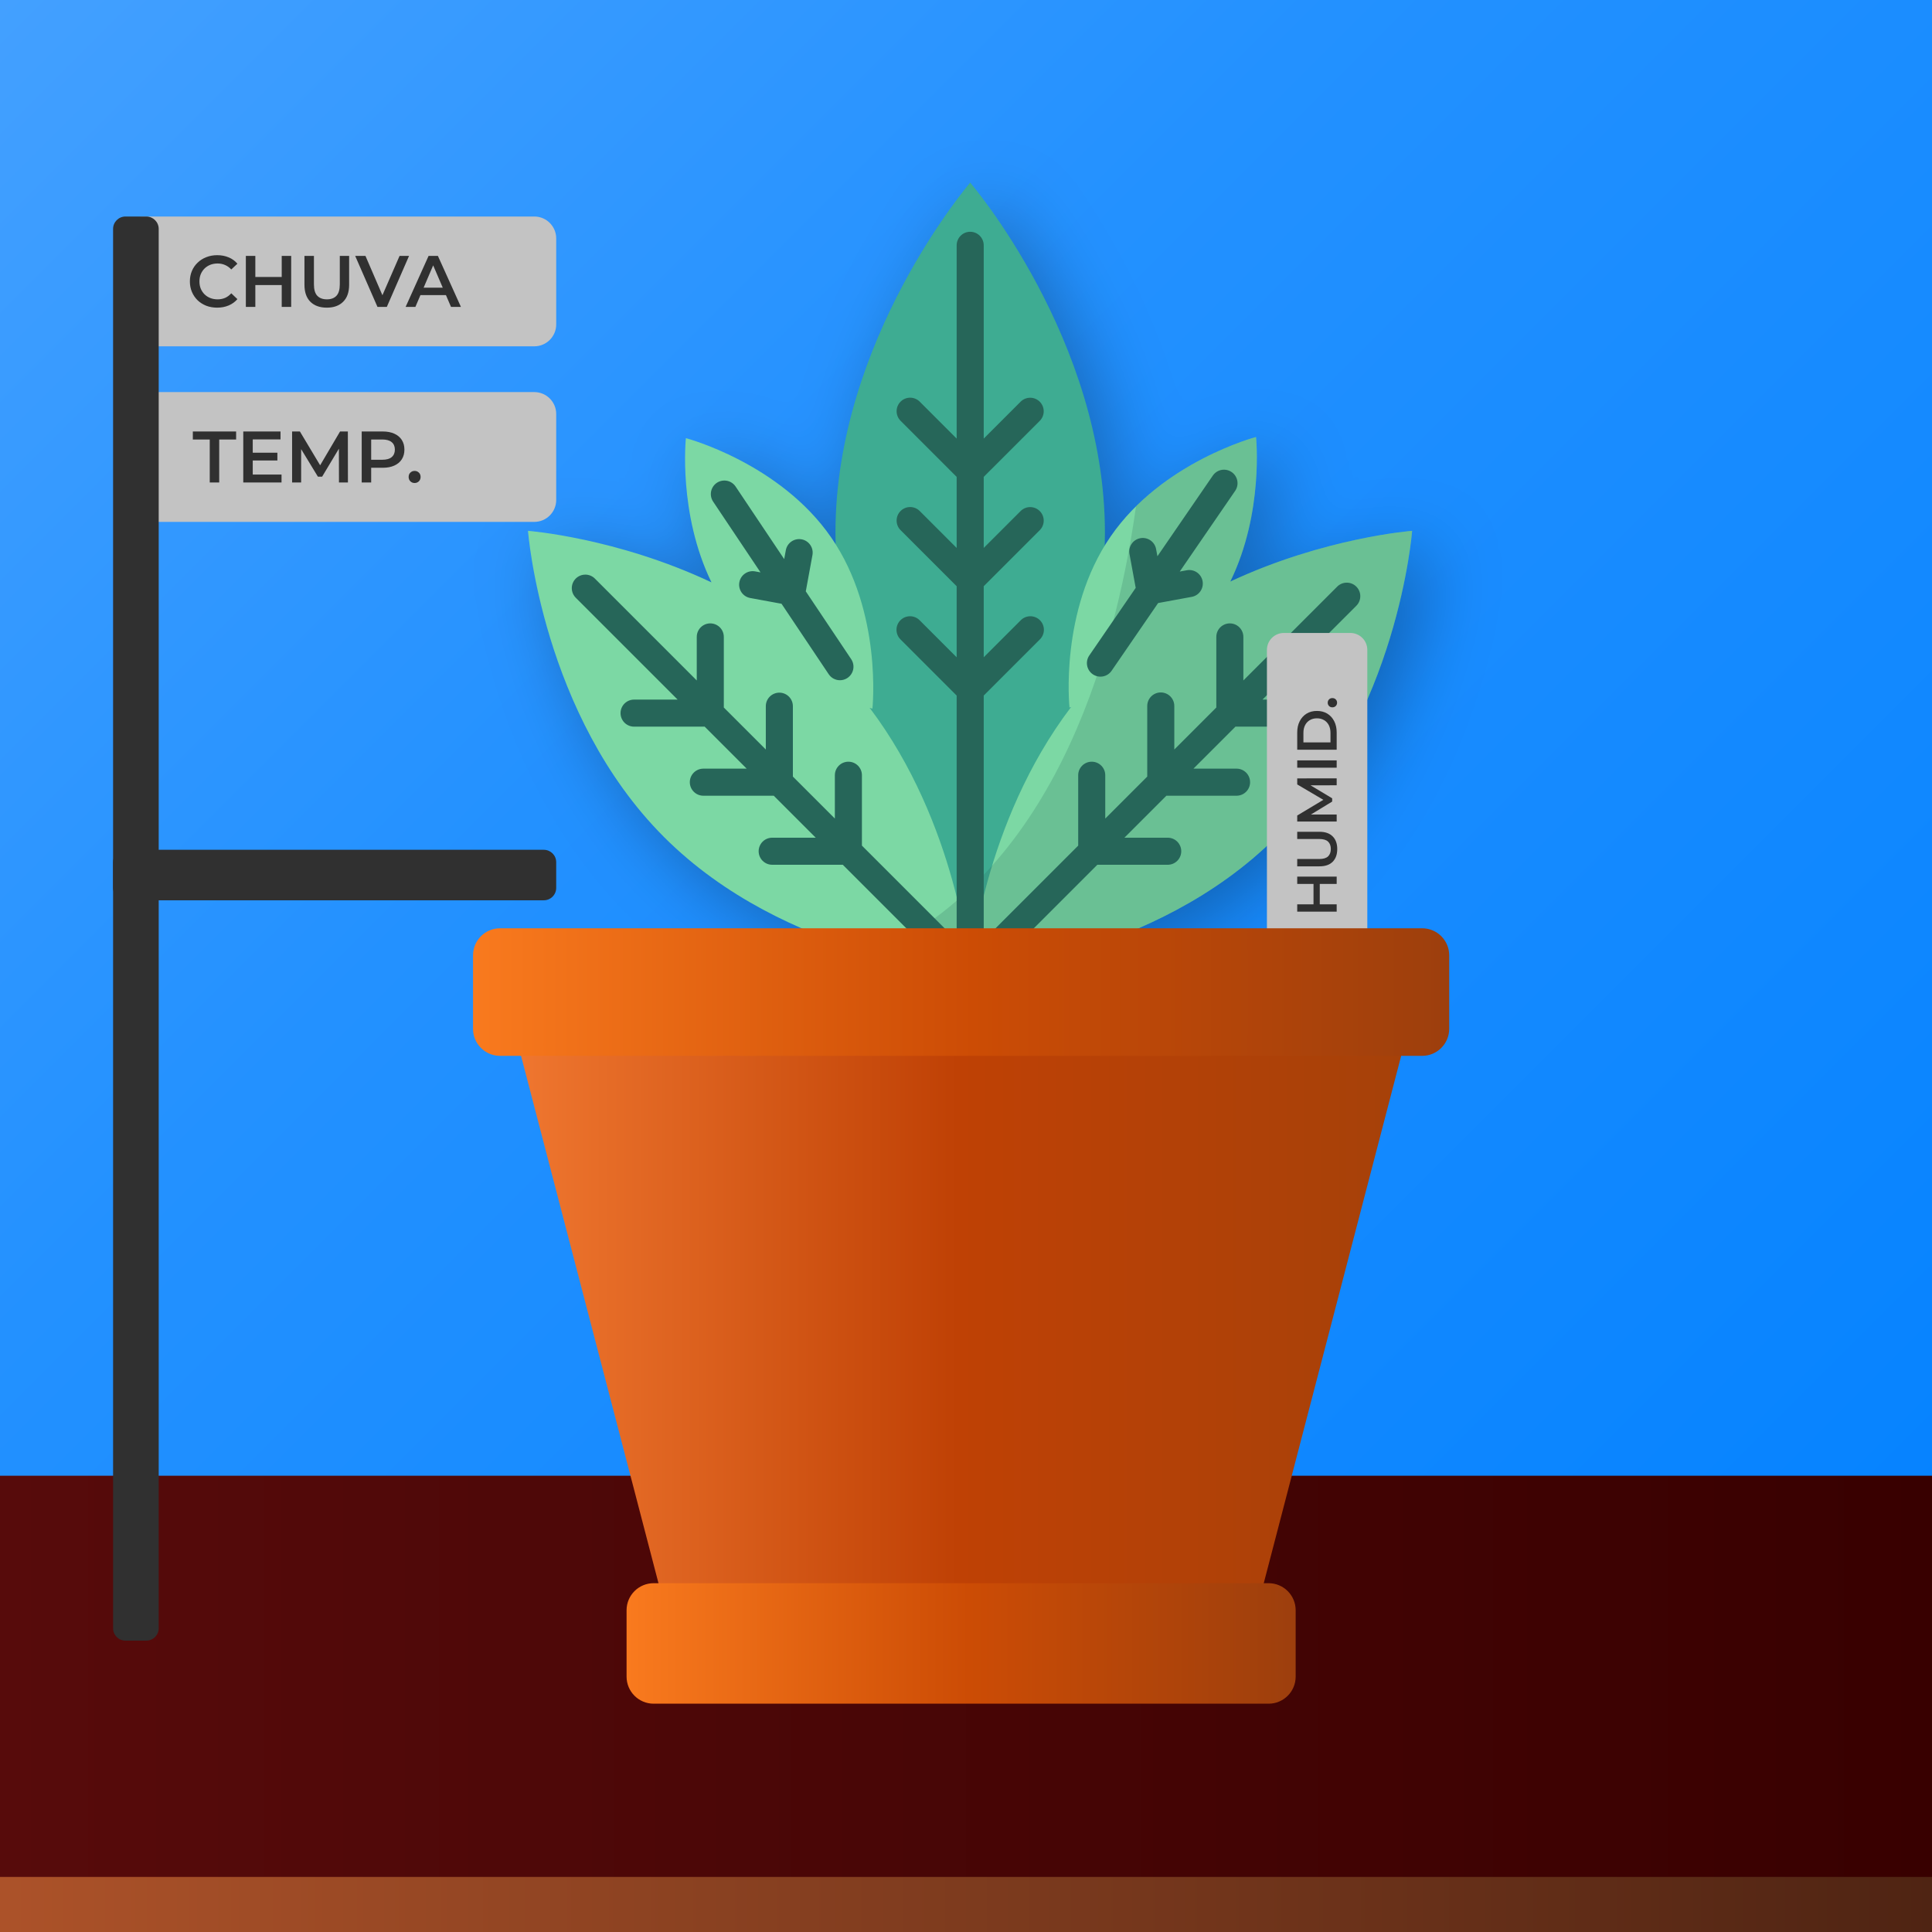
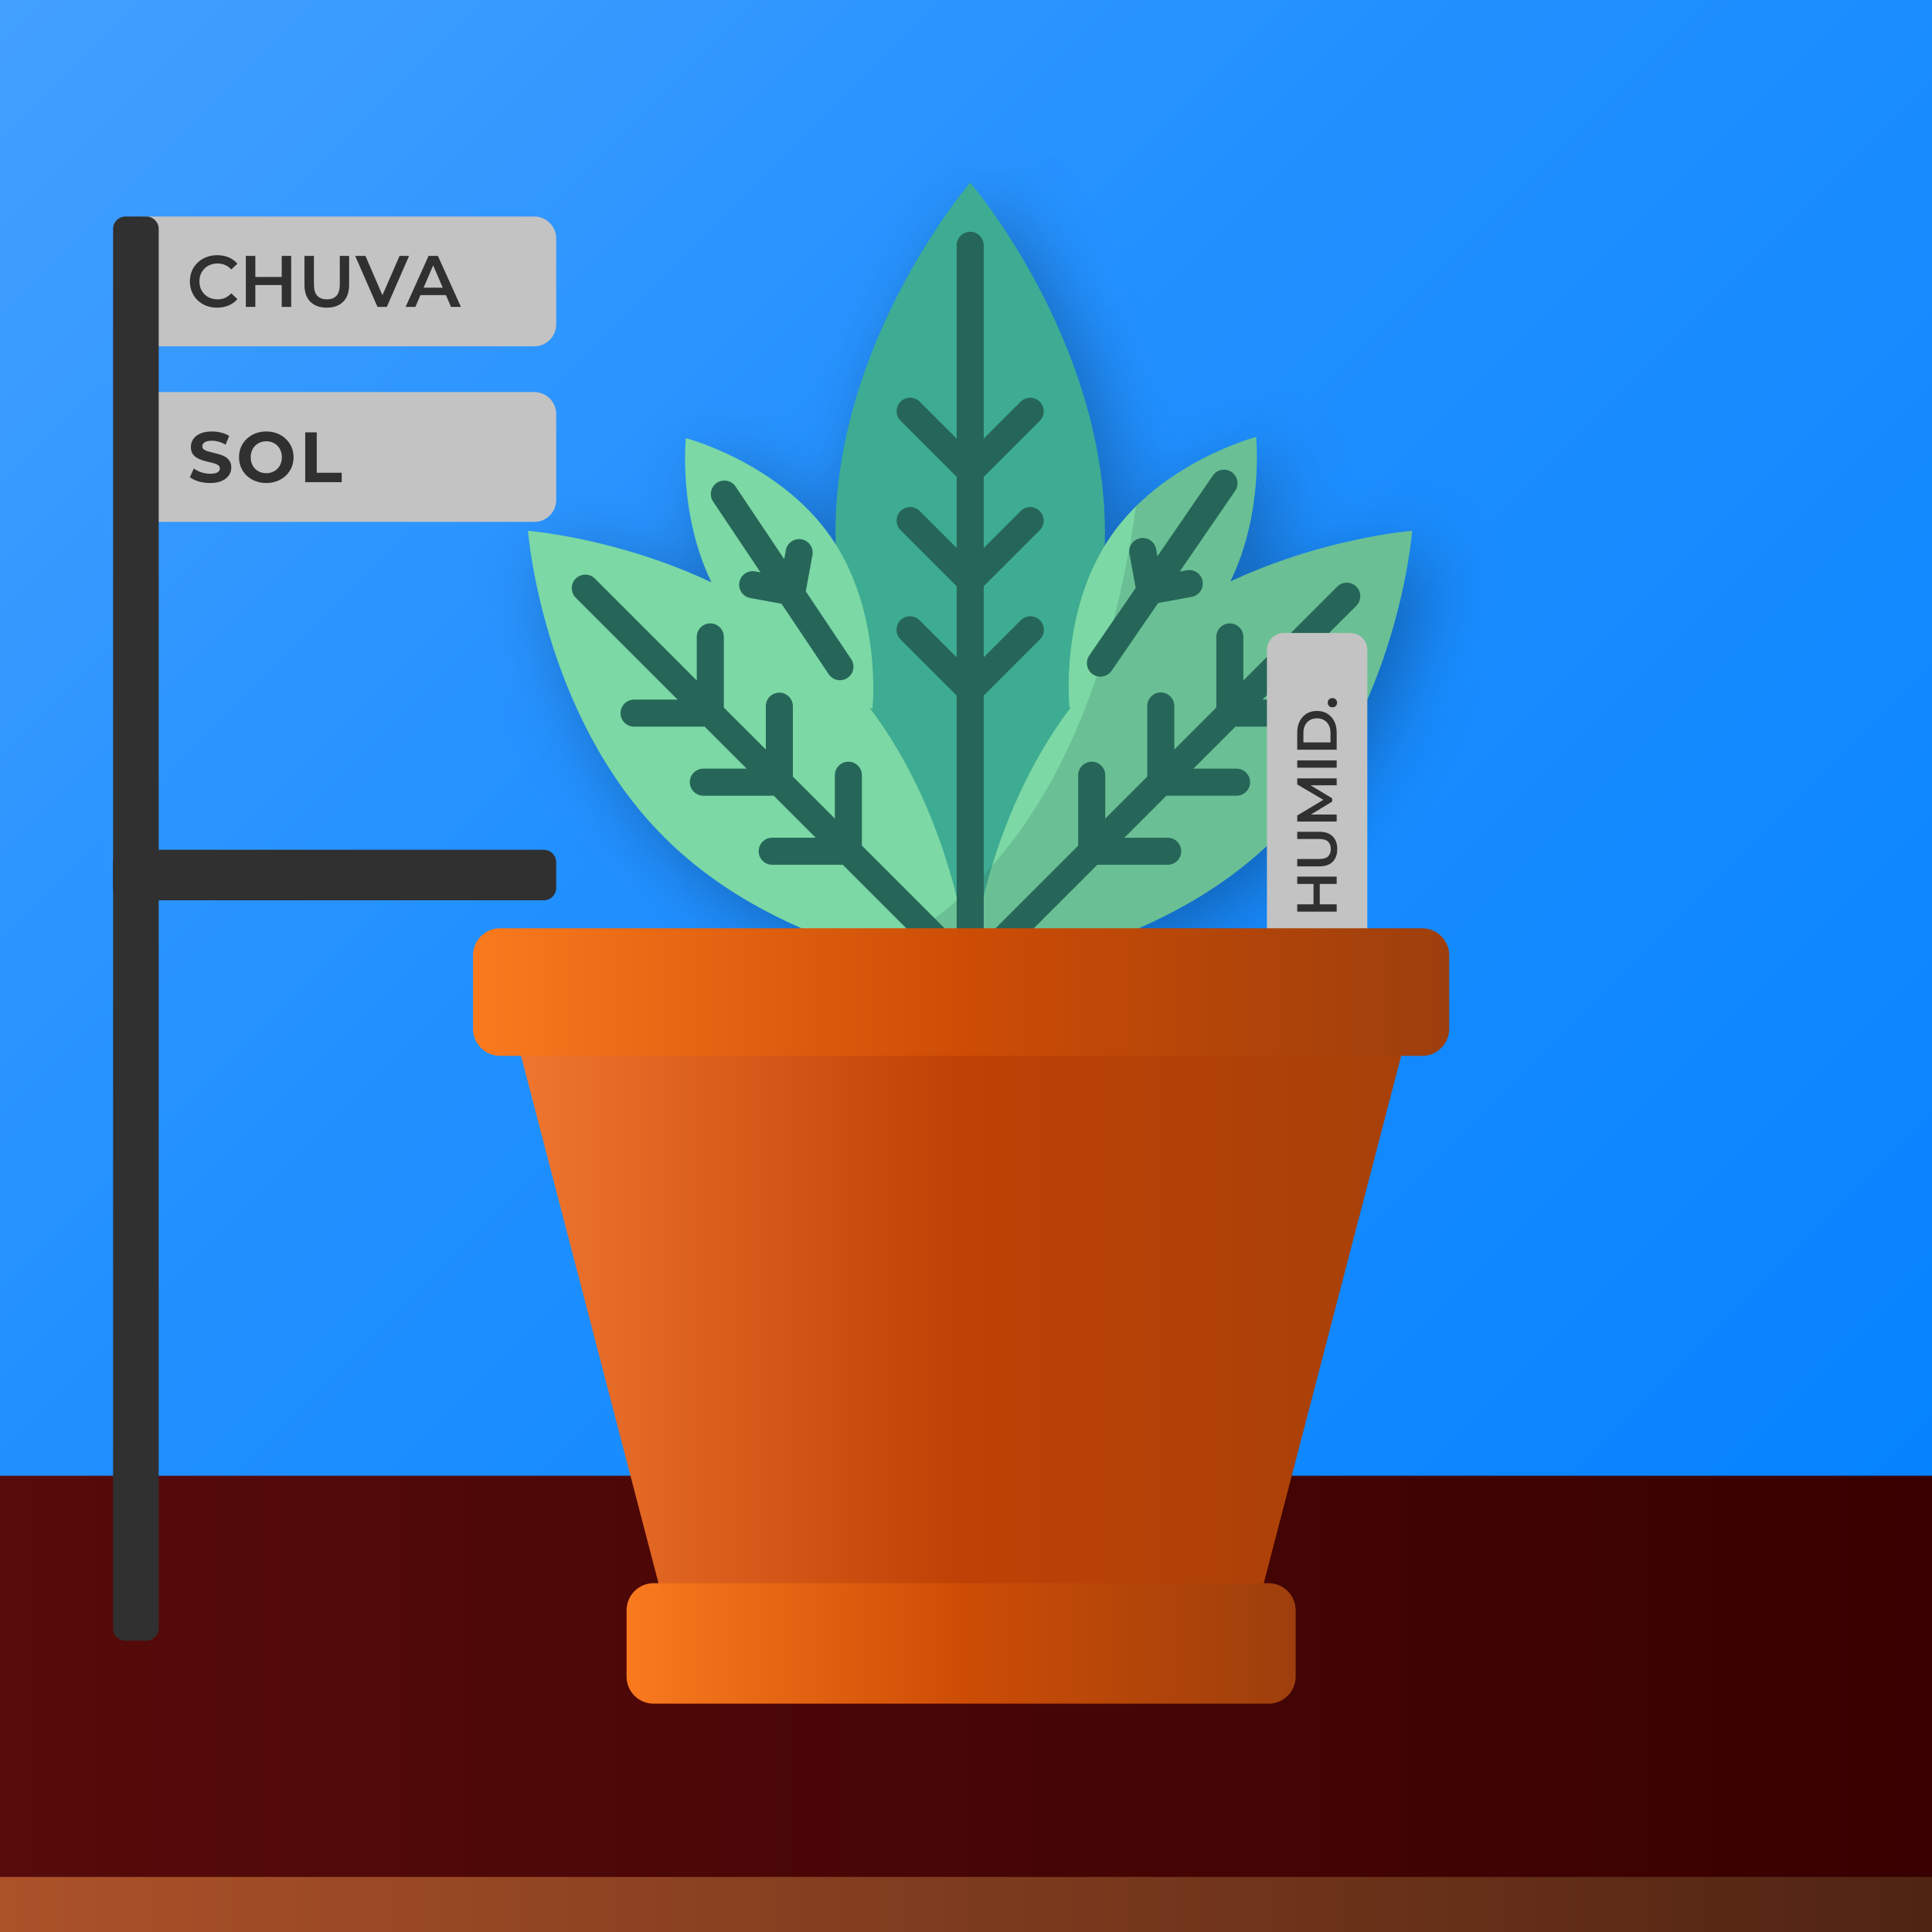
<svg xmlns="http://www.w3.org/2000/svg" xmlns:xlink="http://www.w3.org/1999/xlink" width="1000" height="1000" xml:space="preserve">
  <defs>
    <linearGradient id="e">
      <stop style="stop-color:#570b0b;stop-opacity:1" offset="0" />
      <stop style="stop-color:#380000;stop-opacity:1" offset="1" />
    </linearGradient>
    <linearGradient id="d">
      <stop style="stop-color:#43a0ff;stop-opacity:1" offset="0" />
      <stop style="stop-color:#2391ff;stop-opacity:1" offset=".347" />
      <stop style="stop-color:#0080ff;stop-opacity:1" offset="1" />
    </linearGradient>
    <linearGradient id="c">
      <stop style="stop-color:#ac5229;stop-opacity:1" offset="0" />
      <stop style="stop-color:#4f2413;stop-opacity:1" offset="1" />
    </linearGradient>
    <linearGradient id="b">
      <stop style="stop-color:#f97a1e;stop-opacity:1" offset="0" />
      <stop style="stop-color:#cc4c05;stop-opacity:1" offset=".512" />
      <stop style="stop-color:#9d3f0d;stop-opacity:1" offset="1" />
    </linearGradient>
    <linearGradient id="a">
      <stop style="stop-color:#ef762f;stop-opacity:1" offset="0" />
      <stop style="stop-color:#bf4105;stop-opacity:1" offset=".497" />
      <stop style="stop-color:#a64109;stop-opacity:1" offset="1" />
    </linearGradient>
    <linearGradient xlink:href="#a" id="i" x1="0" y1="129.242" x2="1000" y2="129.242" gradientUnits="userSpaceOnUse" gradientTransform="matrix(.90234 0 0 1 48.832 0)" />
    <linearGradient xlink:href="#b" id="j" x1="0" y1="65.347" x2="1000" y2="65.347" gradientUnits="userSpaceOnUse" />
    <linearGradient xlink:href="#b" id="k" x1="157.29" y1="732.615" x2="842.71" y2="732.615" gradientUnits="userSpaceOnUse" />
    <linearGradient xlink:href="#c" id="l" x1="0" y1="971.495" x2="1000" y2="971.495" gradientUnits="userSpaceOnUse" />
    <linearGradient xlink:href="#d" id="f" x1="0" y1="0" x2="1000" y2="1000" gradientUnits="userSpaceOnUse" />
    <linearGradient xlink:href="#e" id="g" x1="0" y1="763.836" x2="1000" y2="763.836" gradientUnits="userSpaceOnUse" />
    <filter style="color-interpolation-filters:sRGB" id="h" x="-.097" y="-.107" width="1.215" height="1.237">
      <feFlood result="flood" flood-opacity=".286" flood-color="#000" />
      <feGaussianBlur result="blur" in="SourceGraphic" stdDeviation="20" />
      <feOffset result="offset" in="blur" dx="10" dy="10" />
      <feComposite result="comp1" operator="in" in="flood" in2="offset" />
      <feComposite result="comp2" in="SourceGraphic" in2="comp1" />
    </filter>
  </defs>
  <rect style="fill:url(#f);fill-opacity:1;stroke-linecap:round;stroke-linejoin:round;stroke-dasharray:5,9;paint-order:markers stroke fill" width="1000" height="1000" ry="0" />
  <rect style="fill:url(#g);fill-opacity:1;stroke-width:.486;stroke-linecap:round;stroke-linejoin:round;stroke-dasharray:2.43,4.374;paint-order:markers stroke fill" width="1000" height="236.164" y="763.836" ry="0" />
  <g transform="matrix(.9294 0 0 .9294 264.176 94.524)" style="filter:url(#h)">
    <path style="display:inline;fill:#3eac92" d="M312.127 292.149c10.88-28.608 18.982-61.79 18.982-97.175C331.11 87.293 256.073 0 256.073 0s-75.037 87.293-75.037 194.974c0 35.55 8.179 68.878 19.136 97.576v116.399l55.39 26.313 60.026-30.32z" />
    <path style="display:inline;fill:#7cd8a4" d="M415.258 141.67s-52.248 13.736-80.934 55.34-22.949 95.322-22.949 95.322.634-.188.85-.248c-48.957 64.544-55.938 143.897-56.223 147.393-.284-3.48-7.237-82.49-55.898-146.961l1.521.445s5.737-53.718-22.95-95.322c-28.685-41.604-80.933-55.34-80.933-55.34s-4.456 41.874 14.242 80.315C59.093 197.666 9.807 193.926 9.807 193.926s7.742 102.516 75.746 170.522c67.733 67.735 169.565 75.666 170.377 75.728l-.002.018.082-.008.064.006-.002-.014c.812-.062 102.642-7.997 170.375-75.73 68.005-68.004 75.746-170.522 75.746-170.522s-48.727 3.687-101.277 28.256c18.81-38.495 14.342-80.512 14.342-80.512z" />
    <path style="display:inline;opacity:.21;fill:#266659" d="M400.939 222.166c18.799-38.489 14.319-80.495 14.319-80.495s-37.863 9.96-66.823 38.59c-12.648 89.188-48.237 204.494-145.938 249.387 17.214 4.909 31.833 7.618 41.428 9.055l5.901 5.901c.232.32.483.63.772.918a7.513 7.513 0 0 0 5.329 2.207l.073-.003.073.003a7.515 7.515 0 0 0 5.329-2.207c.288-.288.54-.599.772-.918l5.901-5.901c29.127-4.363 104.552-20.434 158.373-74.255 68.004-68.004 75.745-170.522 75.745-170.522s-48.713 3.681-101.254 28.24z" />
    <path style="display:inline;fill:#266659" d="M256.072 27.371c-4.162 0-7.535 3.395-7.535 7.583v107.603l-20.644-20.644a7.537 7.537 0 0 0-10.658 10.658l31.302 31.302v39.586l-20.644-20.646a7.537 7.537 0 0 0-10.658 10.658l31.302 31.303v39.576l-20.644-20.646a7.539 7.539 0 0 0-10.659 0 7.54 7.54 0 0 0 0 10.66l31.303 31.302v136.33l-52.76-52.76v-39.198a7.533 7.533 0 0 0-7.535-7.536 7.535 7.535 0 0 0-7.537 7.535v24.127l-23.38-23.38v-39.202a7.536 7.536 0 0 0-7.538-7.535 7.534 7.534 0 0 0-7.535 7.535v24.131l-23.389-23.388v-39.202a7.537 7.537 0 1 0-15.072 0v24.13l-56.738-56.739a7.513 7.513 0 0 0-5.328-2.207 7.537 7.537 0 0 0-5.33 12.865l56.738 56.739H69.002a7.537 7.537 0 1 0 0 15.072h39.203l23.387 23.387h-24.13a7.537 7.537 0 0 0-7.536 7.537 7.537 7.537 0 0 0 7.537 7.537h39.203l23.383 23.383h-24.131a7.537 7.537 0 1 0 0 15.072h39.203l64.824 64.824c.207.273.404.55.653.799a7.513 7.513 0 0 0 5.328 2.207c.025 0 .05-.008.074-.008.024 0 .048.008.072.008 1.93 0 3.86-.736 5.33-2.207.25-.249.446-.526.653-.799l64.824-64.824h39.201a7.536 7.536 0 1 0 0-15.072h-24.129l23.383-23.383h39.201a7.538 7.538 0 0 0 0-15.074h-24.127l23.387-23.387h39.201a7.536 7.536 0 1 0 0-15.072h-24.129l52.254-52.254a7.54 7.54 0 0 0 0-10.66 7.51 7.51 0 0 0-5.328-2.206 7.51 7.51 0 0 0-5.328 2.205l-52.258 52.258v-24.13a7.536 7.536 0 1 0-15.07 0v39.2l-23.39 23.391v-24.133a7.537 7.537 0 1 0-15.072 0v39.206l-23.382 23.38v-24.13a7.534 7.534 0 0 0-7.535-7.536 7.536 7.536 0 0 0-7.537 7.535v39.204l-52.612 52.609V285.666l31.301-31.302a7.536 7.536 0 1 0-10.656-10.66l-20.645 20.644v-39.574l31.301-31.303a7.537 7.537 0 0 0-10.656-10.658l-20.645 20.644v-39.584l31.301-31.302a7.537 7.537 0 0 0-10.656-10.658l-20.645 20.642V34.954c0-4.19-3.375-7.583-7.537-7.583zm141.424 132.497a7.53 7.53 0 0 0-6.281 3.26l-30.875 44.958-.738-4.013c-.752-4.094-4.682-6.795-8.776-6.05a7.533 7.533 0 0 0-6.049 8.774l3.473 18.893-25.842 37.627a7.537 7.537 0 0 0 12.41 8.558l25.916-37.738 18.711-3.437a7.533 7.533 0 0 0 6.05-8.774c-.753-4.094-4.678-6.797-8.774-6.05l-3.942.724 30.844-44.914a7.536 7.536 0 0 0-1.926-10.484 7.504 7.504 0 0 0-4.2-1.334zm-278.41 6.043a7.539 7.539 0 0 0-6.127 11.816l26.338 39.334-3.02-.555a7.537 7.537 0 0 0-2.723 14.826L151 234.538l26.338 39.333a7.527 7.527 0 0 0 6.21 3.258 7.539 7.539 0 0 0 6.197-11.816l-25.233-37.686 3.71-20.199a7.535 7.535 0 0 0-6.05-8.773c-4.086-.75-8.02 1.955-8.774 6.049l-.912 4.964-27.119-40.5a7.526 7.526 0 0 0-6.281-3.257z" />
  </g>
  <g transform="matrix(.9294 0 0 .9294 37.404 -5.907)">
    <rect style="fill:#c3c3c3;fill-opacity:1;stroke-linecap:round;stroke-linejoin:round;stroke-dasharray:5,9;paint-order:markers stroke fill" width="55.908" height="185.136" x="665.326" y="358.862" ry="9.439" />
    <path style="font-weight:600;font-size:31.392px;line-height:1;font-family:Montserrat;-inkscape-font-specification:'Montserrat Semi-Bold';letter-spacing:0;word-spacing:.841px;fill:#303030;stroke-width:.841;stroke-linecap:round;stroke-linejoin:round;stroke-dasharray:4.204,7.568;paint-order:markers stroke fill" d="M-498.627 704.173V682.2h4.08v21.974zm-15.445 0V682.2h4.081v21.974zm3.736-9.417v-3.485h12.023v3.485zm31.14 9.731q-4.52 0-7.094-2.542-2.543-2.543-2.543-7.346v-12.4h4.081v12.243q0 3.39 1.444 4.928 1.475 1.539 4.144 1.539 2.668 0 4.112-1.539 1.444-1.538 1.444-4.928v-12.243h4.018v12.4q0 4.803-2.574 7.346-2.543 2.542-7.032 2.542zm15.32-.314V682.2h3.358l9.606 16.041h-1.758l9.449-16.04h3.359l.031 21.973h-3.86l-.032-15.915h.816l-8.036 13.404h-1.821l-8.162-13.404h.942v15.915zm29.978 0V682.2h4.081v21.974zm10.014 0V682.2h9.606q3.579 0 6.278 1.382 2.7 1.38 4.207 3.83 1.507 2.448 1.507 5.775 0 3.296-1.507 5.776-1.507 2.449-4.207 3.83-2.7 1.381-6.278 1.381zm4.081-3.453h5.337q2.448 0 4.269-.941 1.82-.942 2.794-2.637 1.004-1.696 1.004-3.956 0-2.291-1.004-3.955-.973-1.695-2.794-2.637-1.82-.942-4.27-.942h-5.336zm22.1 3.673q-1.068 0-1.821-.722-.753-.753-.753-1.883 0-1.193.753-1.884.753-.722 1.82-.722 1.068 0 1.821.722.754.69.754 1.884 0 1.13-.754 1.883-.753.722-1.82.722z" transform="rotate(-90)" aria-label="HUMID." />
  </g>
  <g transform="translate(244.838 480.474) scale(.50527)">
    <path style="fill:url(#i);fill-opacity:1;stroke-width:.95;stroke-linecap:round;stroke-linejoin:round;stroke-dasharray:4.75,8.549;paint-order:markers stroke fill;filter:url(#filter75)" d="m48.832 129.242 141.44 542.778h619.456l141.44-542.778Z" />
    <rect style="fill:url(#j);fill-opacity:1;stroke-linecap:round;stroke-linejoin:round;stroke-dasharray:5,9;paint-order:markers stroke fill;filter:url(#filter71)" width="1000" height="130.694" ry="27.724" />
    <rect style="fill:url(#k);fill-opacity:1;stroke-linecap:round;stroke-linejoin:round;stroke-dasharray:5,9;paint-order:markers stroke fill;filter:url(#filter73)" width="685.419" height="123.434" x="157.29" y="670.898" ry="27.724" />
  </g>
  <rect style="fill:url(#l);fill-opacity:1;stroke-width:.169;stroke-linecap:round;stroke-linejoin:round;stroke-dasharray:.844,1.52;paint-order:markers stroke fill" width="1000" height="28.505" y="971.495" ry="0" />
  <g transform="translate(0 -57.36)">
    <rect style="fill:#c3c3c3;fill-opacity:1;stroke-width:1.202;stroke-linecap:round;stroke-linejoin:round;stroke-dasharray:6.009,10.816;paint-order:markers stroke fill" width="67.188" height="224.751" x="169.427" y="-287.892" ry="11.343" transform="rotate(90)" />
    <rect style="fill:#c3c3c3;fill-opacity:1;stroke-width:1.202;stroke-linecap:round;stroke-linejoin:round;stroke-dasharray:6.009,10.816;paint-order:markers stroke fill" width="67.188" height="223.724" x="260.302" y="-287.892" ry="11.343" transform="rotate(90)" />
    <path style="font-weight:600;font-size:29.175px;line-height:1;font-family:Montserrat;-inkscape-font-specification:'Montserrat Semi-Bold';text-align:center;letter-spacing:0;word-spacing:.781px;text-anchor:middle;fill:#303030;stroke-width:1.01;stroke-linecap:round;stroke-linejoin:round;stroke-dasharray:5.052,9.094;paint-order:markers stroke fill" d="M112.391 216.602q-3.018 0-5.62-.98-2.566-1.02-4.49-2.83-1.886-1.849-2.943-4.338-1.056-2.49-1.056-5.433 0-2.942 1.056-5.432 1.057-2.49 2.98-4.3 1.925-1.85 4.49-2.83 2.565-1.019 5.62-1.019 3.245 0 5.924 1.132 2.678 1.094 4.527 3.282l-3.17 2.98q-1.433-1.546-3.206-2.3-1.773-.793-3.848-.793t-3.81.679q-1.698.679-2.98 1.924-1.245 1.245-1.962 2.942-.679 1.698-.679 3.735t.679 3.735q.717 1.698 1.962 2.942 1.282 1.245 2.98 1.924 1.735.68 3.81.68t3.848-.755q1.773-.792 3.207-2.377l3.169 3.018q-1.849 2.15-4.527 3.282-2.679 1.132-5.96 1.132zm33.424-.377v-26.407h4.904v26.407zm-18.56 0v-26.407h4.904v26.407zm4.489-11.318v-4.187h14.448v4.187zm37.423 11.695q-5.433 0-8.526-3.056-3.056-3.055-3.056-8.827v-14.901h4.905v14.712q0 4.074 1.735 5.923 1.773 1.848 4.98 1.848 3.206 0 4.942-1.848 1.735-1.849 1.735-5.923v-14.713h4.829v14.902q0 5.772-3.094 8.827-3.056 3.056-8.45 3.056zm26.219-.377-11.544-26.407h5.319l10.299 23.88h-3.056l10.412-23.88h4.904l-11.506 26.407zm14.561 0 11.884-26.407h4.828l11.921 26.407h-5.13l-10.224-23.804h1.962l-10.186 23.804zm5.47-6.112 1.32-3.848h14.26l1.321 3.848z" aria-label="CHUVA" />
-     <path style="font-weight:600;font-size:29.175px;line-height:1;font-family:Montserrat;-inkscape-font-specification:'Montserrat Semi-Bold';letter-spacing:0;word-spacing:.781px;fill:#303030;stroke-width:1.01;stroke-linecap:round;stroke-linejoin:round;stroke-dasharray:5.052,9.094;paint-order:markers stroke fill" d="M108.562 307.1v-22.258H99.81v-4.15h22.408v4.15h-8.752v22.257zm17.353 0v-26.408h19.278v4.112H130.82v18.184h14.9v4.112zm4.527-11.393v-4.037h13.129v4.037zm20.749 11.392v-26.407h4.037l11.543 19.278h-2.112l11.355-19.278h4.036l.038 26.407h-4.64l-.038-19.126h.981l-9.657 16.109h-2.188l-9.809-16.109h1.132v19.126zm36.027 0v-26.407h10.865q3.508 0 5.998 1.132 2.528 1.132 3.886 3.244 1.358 2.113 1.358 5.018 0 2.904-1.358 5.017-1.358 2.113-3.886 3.244-2.49 1.132-5.998 1.132h-8.149l2.188-2.301v9.922zm4.904-9.393-2.188-2.377h7.922q3.245 0 4.867-1.358 1.66-1.396 1.66-3.885 0-2.528-1.66-3.886-1.622-1.358-4.867-1.358h-7.922l2.188-2.414zm22.484 9.658q-1.282 0-2.188-.868-.905-.905-.905-2.264 0-1.433.905-2.263.906-.868 2.188-.868 1.283 0 2.188.868.906.83.906 2.263 0 1.359-.906 2.264-.905.868-2.188.868z" aria-label="TEMP." />
+     <path d="M108.781 307.364q-3.094 0-5.931-.81-2.837-.848-4.568-2.174l2.026-4.495q1.658 1.18 3.905 1.953 2.284.736 4.605.736 1.768 0 2.837-.331 1.105-.368 1.62-.995.516-.626.516-1.436 0-1.032-.81-1.621-.81-.627-2.137-.995-1.326-.405-2.947-.737-1.584-.368-3.205-.884-1.584-.516-2.91-1.326t-2.174-2.137q-.81-1.326-.81-3.389 0-2.21 1.179-4.015 1.215-1.842 3.61-2.91 2.431-1.106 6.078-1.106 2.432 0 4.79.59 2.357.552 4.162 1.694l-1.842 4.531q-1.805-1.031-3.61-1.51-1.805-.516-3.537-.516-1.731 0-2.836.405-1.105.406-1.584 1.069-.48.626-.48 1.473 0 .995.811 1.621.81.59 2.137.958 1.326.368 2.91.737 1.621.368 3.205.847 1.621.48 2.947 1.29 1.327.81 2.137 2.136.847 1.326.847 3.352 0 2.174-1.215 3.98-1.216 1.804-3.647 2.91-2.395 1.105-6.079 1.105zm29.09 0q-3.057 0-5.673-.995-2.578-.995-4.494-2.8-1.879-1.805-2.947-4.236-1.032-2.432-1.032-5.305 0-2.874 1.032-5.305 1.068-2.431 2.984-4.236 1.916-1.806 4.494-2.8 2.579-.995 5.6-.995 3.057 0 5.6.995 2.578.994 4.457 2.8 1.915 1.805 2.984 4.236 1.068 2.395 1.068 5.305 0 2.873-1.068 5.341-1.069 2.432-2.984 4.237-1.879 1.768-4.458 2.763-2.542.995-5.562.995zm-.036-5.084q1.731 0 3.168-.59 1.473-.59 2.579-1.694 1.105-1.105 1.694-2.616.627-1.51.627-3.352 0-1.842-.627-3.352-.59-1.51-1.694-2.616-1.069-1.105-2.542-1.695-1.474-.59-3.205-.59-1.732 0-3.205.59-1.437.59-2.542 1.695-1.105 1.105-1.732 2.616-.589 1.51-.589 3.352 0 1.805.59 3.352.626 1.51 1.694 2.616 1.105 1.105 2.579 1.694 1.473.59 3.205.59zm20.138 4.641v-25.787h5.968v20.925h12.93v4.862z" style="font-weight:700;font-size:36.839px;line-height:1;font-family:Montserrat;-inkscape-font-specification:'Montserrat Bold';letter-spacing:1.535px;word-spacing:.384px;fill:#303030;stroke-width:.384;stroke-linecap:round;stroke-linejoin:round;stroke-dasharray:1.919,3.454;paint-order:markers stroke fill" aria-label="SOL" />
  </g>
  <rect style="fill:#303030;fill-opacity:1;stroke-linecap:round;stroke-linejoin:round;stroke-dasharray:5,9;paint-order:markers stroke fill" width="23.617" height="737.123" x="58.529" y="112.067" ry="6.418" />
  <rect style="fill:#303030;stroke-linecap:round;stroke-linejoin:round;stroke-dasharray:5,9;paint-order:markers stroke fill" width="229.362" height="26.139" x="58.529" y="439.853" ry="6.418" />
</svg>
